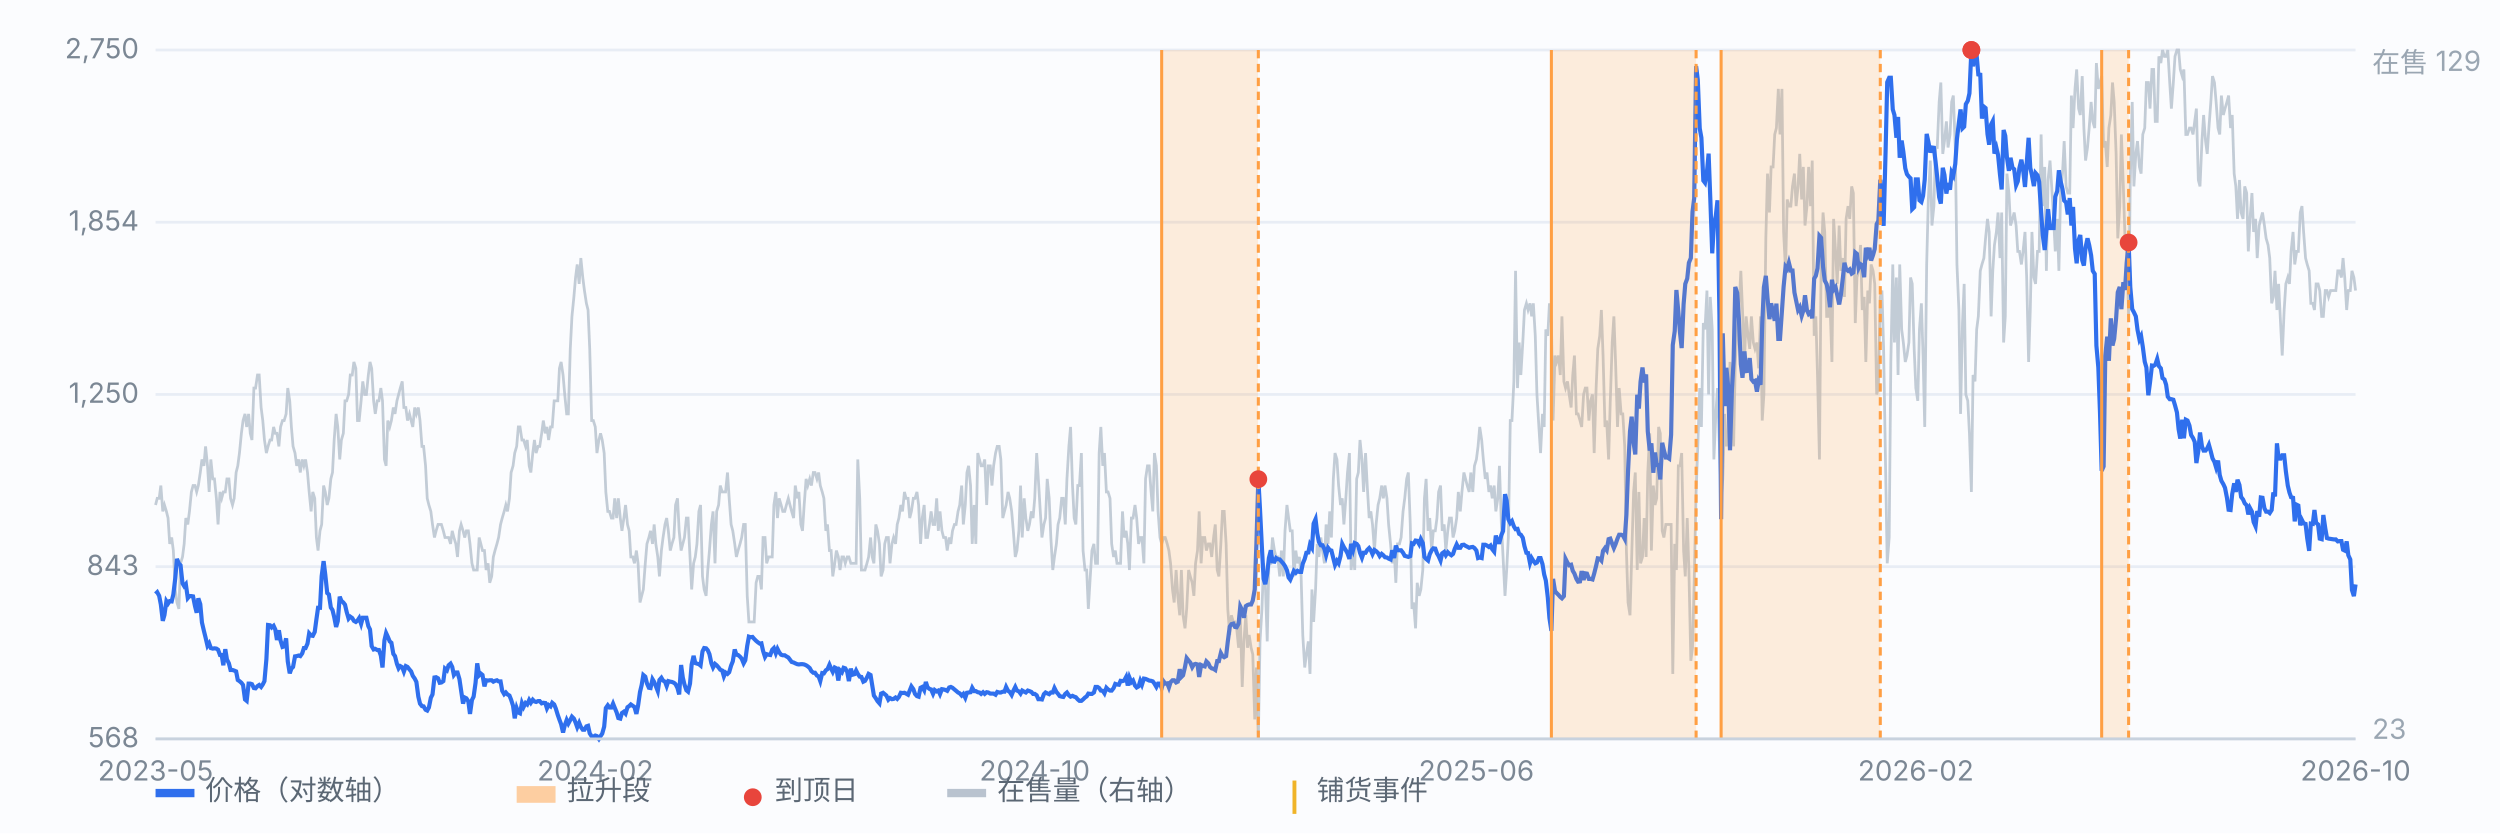
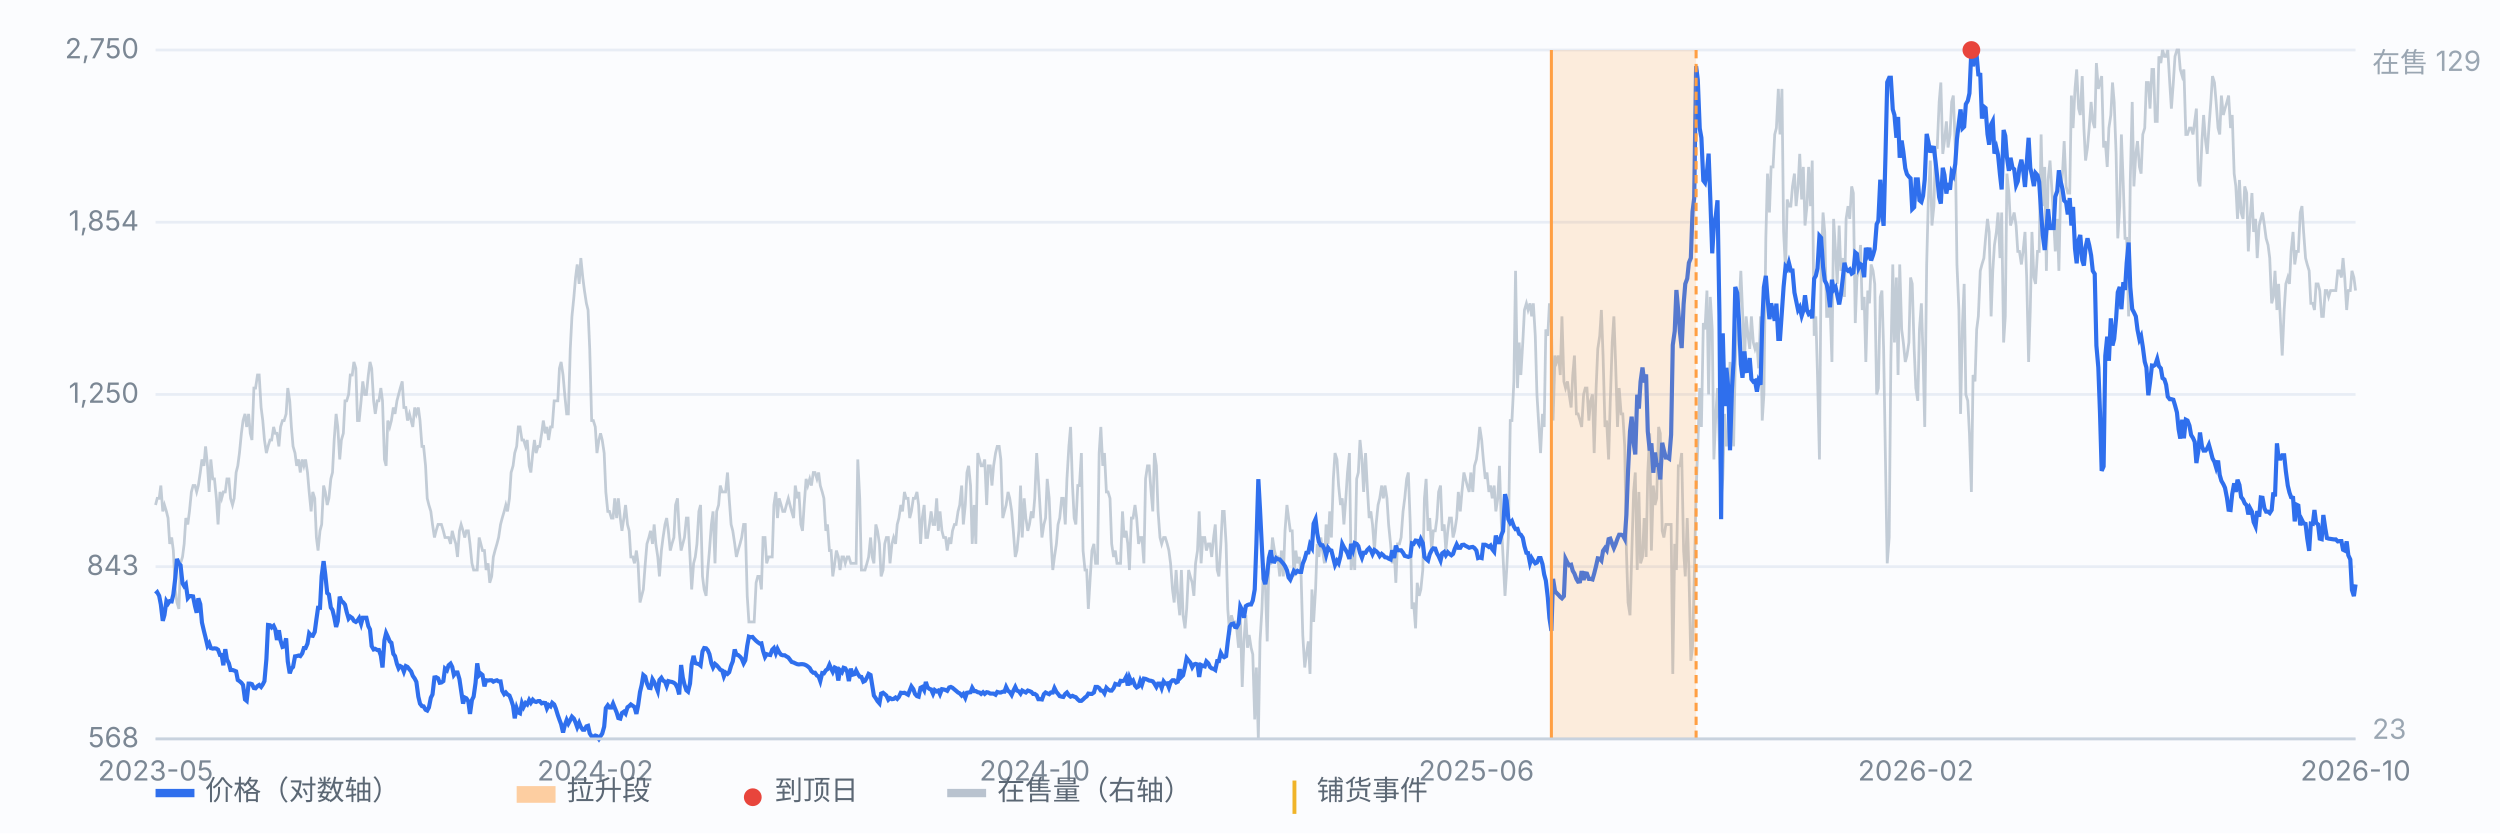
<svg xmlns="http://www.w3.org/2000/svg" viewBox="0 0 900 300" preserveAspectRatio="xMidYMid meet" style="width:100%;max-width:900px;height:auto;display:block" font-family="-apple-system,Segoe UI,Microsoft YaHei,sans-serif" font-size="10">
  <rect x="0" y="0" width="900" height="300" fill="#fbfcfe" />
  <line x1="56" y1="266.0" x2="848" y2="266.0" stroke="#e8edf5" stroke-width="1" />
  <text x="50" y="269.0" text-anchor="end" fill="#7b8794">568</text>
  <line x1="56" y1="204.0" x2="848" y2="204.0" stroke="#e8edf5" stroke-width="1" />
  <text x="50" y="207.0" text-anchor="end" fill="#7b8794">843</text>
  <line x1="56" y1="142.0" x2="848" y2="142.0" stroke="#e8edf5" stroke-width="1" />
  <text x="50" y="145.0" text-anchor="end" fill="#7b8794">1,250</text>
  <line x1="56" y1="80.0" x2="848" y2="80.0" stroke="#e8edf5" stroke-width="1" />
  <text x="50" y="83.0" text-anchor="end" fill="#7b8794">1,854</text>
  <line x1="56" y1="18.0" x2="848" y2="18.0" stroke="#e8edf5" stroke-width="1" />
  <text x="50" y="21.0" text-anchor="end" fill="#7b8794">2,750</text>
  <path d="M56.0 181.8 L56.6 179.4 L57.3 179.4 L57.9 174.8 L58.6 184.1 L59.2 181.8 L59.9 184.1 L60.5 186.5 L61.1 195.8 L61.8 193.5 L62.4 198.2 L63.1 212.2 L63.7 216.9 L64.4 219.2 L65.0 202.8 L65.7 200.5 L66.3 195.8 L66.9 186.5 L67.6 188.8 L68.2 184.1 L68.9 177.1 L69.5 174.8 L70.2 174.8 L70.8 177.1 L71.4 174.8 L72.1 170.1 L72.7 165.4 L73.4 167.7 L74.0 160.7 L74.7 167.7 L75.3 177.1 L75.9 165.4 L76.6 172.4 L77.2 172.4 L77.9 179.4 L78.5 188.8 L79.2 177.1 L79.8 179.4 L80.4 177.1 L81.1 177.1 L81.7 172.4 L82.4 172.4 L83.0 179.4 L83.7 181.8 L84.3 179.4 L85.0 170.1 L85.6 167.7 L86.2 163.1 L86.9 156.0 L87.5 151.4 L88.2 149.0 L88.8 153.7 L89.5 149.0 L90.1 156.0 L90.7 158.4 L91.4 139.7 L92.0 139.7 L92.7 135.0 L93.3 135.0 L94.0 146.7 L94.6 151.4 L95.2 158.4 L95.9 163.1 L96.5 160.7 L97.2 158.4 L97.8 158.4 L98.5 153.7 L99.1 156.0 L99.7 156.0 L100.4 160.7 L101.0 153.7 L101.7 151.4 L102.3 151.4 L103.0 149.0 L103.6 139.7 L104.3 144.3 L104.9 153.7 L105.5 160.7 L106.2 163.1 L106.8 167.7 L107.5 165.4 L108.1 170.1 L108.8 165.4 L109.4 167.7 L110.0 165.4 L110.7 170.1 L111.3 177.1 L112.0 184.1 L112.6 177.1 L113.3 179.4 L113.9 193.5 L114.5 198.2 L115.2 191.1 L115.8 188.8 L116.5 174.8 L117.1 177.1 L117.8 181.8 L118.4 179.4 L119.1 172.4 L119.7 170.1 L120.3 158.4 L121.0 149.0 L121.6 153.7 L122.3 165.4 L122.9 158.4 L123.6 156.0 L124.2 144.3 L124.8 144.3 L125.5 142.0 L126.1 135.0 L126.8 135.0 L127.4 130.3 L128.1 132.6 L128.7 151.4 L129.3 151.4 L130.0 144.3 L130.6 137.3 L131.3 142.0 L131.9 142.0 L132.6 135.0 L133.2 130.3 L133.8 132.6 L134.5 144.3 L135.1 149.0 L135.8 144.3 L136.4 144.3 L137.1 139.7 L137.7 144.3 L138.4 165.4 L139.0 167.7 L139.6 151.4 L140.3 153.7 L140.9 151.4 L141.6 146.7 L142.2 149.0 L142.9 144.3 L143.5 142.0 L144.1 139.7 L144.8 137.3 L145.4 146.7 L146.1 146.7 L146.7 151.4 L147.4 149.0 L148.0 151.4 L148.6 153.7 L149.3 146.7 L149.9 149.0 L150.6 146.7 L151.2 151.4 L151.9 160.7 L152.5 160.7 L153.2 167.7 L153.8 179.4 L154.4 181.8 L155.1 184.1 L155.7 188.8 L156.4 193.5 L157.0 191.1 L157.7 188.8 L158.3 188.8 L158.9 188.8 L159.6 191.1 L160.2 193.5 L160.9 193.5 L161.5 193.5 L162.2 195.8 L162.8 191.1 L163.4 193.5 L164.1 195.8 L164.7 200.5 L165.4 191.1 L166.0 188.8 L166.7 191.1 L167.3 193.5 L167.9 191.1 L168.6 191.1 L169.2 195.8 L169.9 202.8 L170.5 205.2 L171.2 205.2 L171.8 205.2 L172.5 193.5 L173.1 195.8 L173.7 198.2 L174.4 198.2 L175.0 205.2 L175.7 202.8 L176.3 209.8 L177.0 207.5 L177.6 200.5 L178.2 198.2 L178.9 195.8 L179.5 193.5 L180.2 188.8 L180.8 186.5 L181.5 184.1 L182.1 181.8 L182.7 184.1 L183.4 179.4 L184.0 170.1 L184.7 167.7 L185.3 163.1 L186.0 160.7 L186.6 153.7 L187.2 153.7 L187.9 158.4 L188.5 158.4 L189.2 160.7 L189.8 158.4 L190.5 167.7 L191.1 170.1 L191.8 163.1 L192.4 158.4 L193.0 163.1 L193.7 160.7 L194.3 160.7 L195.0 156.0 L195.6 151.4 L196.3 156.0 L196.9 153.7 L197.5 158.4 L198.2 153.7 L198.8 153.7 L199.5 144.3 L200.1 144.3 L200.8 144.3 L201.4 132.6 L202.0 130.3 L202.7 135.0 L203.3 142.0 L204.0 149.0 L204.6 149.0 L205.3 125.6 L205.9 113.9 L206.6 106.9 L207.2 99.9 L207.8 95.2 L208.5 102.2 L209.1 92.9 L209.8 99.9 L210.4 104.6 L211.1 109.2 L211.7 111.6 L212.3 125.6 L213.0 151.4 L213.6 151.4 L214.3 153.7 L214.9 163.1 L215.6 158.4 L216.2 156.0 L216.8 158.4 L217.5 163.1 L218.1 177.1 L218.8 184.1 L219.4 184.1 L220.1 186.5 L220.7 186.5 L221.3 179.4 L222.0 186.5 L222.6 179.4 L223.3 186.5 L223.9 191.1 L224.6 186.5 L225.2 181.8 L225.9 188.8 L226.5 191.1 L227.1 200.5 L227.8 200.5 L228.4 202.8 L229.1 198.2 L229.7 202.8 L230.4 216.9 L231.0 214.5 L231.6 212.2 L232.3 202.8 L232.9 195.8 L233.6 193.5 L234.2 191.1 L234.9 195.8 L235.5 188.8 L236.1 195.8 L236.8 200.5 L237.4 207.5 L238.1 198.2 L238.7 193.5 L239.4 188.8 L240.0 186.5 L240.6 191.1 L241.3 198.2 L241.9 195.8 L242.6 193.5 L243.2 181.8 L243.9 179.4 L244.5 191.1 L245.2 198.2 L245.8 195.8 L246.4 193.5 L247.1 186.5 L247.7 186.5 L248.4 200.5 L249.0 212.2 L249.7 202.8 L250.3 200.5 L250.9 195.8 L251.6 184.1 L252.2 181.8 L252.9 207.5 L253.5 212.2 L254.2 214.5 L254.8 205.2 L255.4 198.2 L256.1 188.8 L256.7 184.1 L257.4 202.8 L258.0 184.1 L258.7 181.8 L259.3 174.8 L260.0 177.1 L260.6 177.1 L261.2 177.1 L261.9 170.1 L262.5 179.4 L263.2 188.8 L263.8 191.1 L264.5 195.8 L265.1 200.5 L265.7 198.2 L266.4 195.8 L267.0 193.5 L267.7 188.8 L268.3 188.8 L269.0 214.5 L269.6 223.9 L270.2 223.9 L270.9 223.9 L271.5 223.9 L272.2 209.8 L272.8 207.5 L273.5 207.5 L274.1 212.2 L274.7 193.5 L275.4 193.5 L276.0 202.8 L276.7 200.5 L277.3 200.5 L278.0 200.5 L278.6 181.8 L279.3 177.1 L279.9 186.5 L280.5 179.4 L281.2 181.8 L281.8 184.1 L282.5 184.1 L283.1 181.8 L283.8 179.4 L284.4 181.8 L285.0 184.1 L285.7 186.5 L286.3 174.8 L287.0 179.4 L287.6 177.1 L288.3 188.8 L288.9 191.1 L289.5 181.8 L290.2 172.4 L290.8 174.8 L291.5 172.4 L292.1 174.8 L292.8 170.1 L293.4 170.1 L294.1 172.4 L294.7 170.1 L295.3 174.8 L296.0 177.1 L296.6 179.4 L297.3 191.1 L297.9 188.8 L298.6 198.2 L299.2 198.2 L299.8 207.5 L300.5 202.8 L301.1 198.2 L301.8 200.5 L302.4 205.2 L303.1 200.5 L303.7 200.5 L304.3 202.8 L305.0 200.5 L305.6 200.5 L306.3 202.8 L306.9 202.8 L307.6 202.8 L308.2 202.8 L308.8 165.4 L309.5 179.4 L310.1 205.2 L310.8 205.2 L311.4 205.2 L312.1 202.8 L312.7 200.5 L313.4 193.5 L314.0 200.5 L314.6 202.8 L315.3 188.8 L315.9 191.1 L316.6 195.8 L317.2 207.5 L317.9 205.2 L318.5 195.8 L319.1 193.5 L319.8 193.5 L320.4 202.8 L321.1 195.8 L321.7 193.5 L322.4 195.8 L323.0 188.8 L323.6 186.5 L324.3 181.8 L324.9 184.1 L325.6 177.1 L326.2 179.4 L326.9 179.4 L327.5 186.5 L328.1 184.1 L328.8 179.4 L329.4 179.4 L330.1 177.1 L330.7 181.8 L331.4 195.8 L332.0 186.5 L332.7 181.8 L333.3 193.5 L333.9 193.5 L334.6 188.8 L335.2 184.1 L335.9 188.8 L336.5 188.8 L337.2 179.4 L337.8 191.1 L338.4 184.1 L339.1 191.1 L339.7 193.5 L340.4 193.5 L341.0 198.2 L341.7 193.5 L342.3 195.8 L342.9 191.1 L343.6 188.8 L344.2 188.8 L344.9 184.1 L345.5 181.8 L346.2 174.8 L346.8 188.8 L347.5 181.8 L348.1 170.1 L348.7 167.7 L349.4 174.8 L350.0 195.8 L350.7 181.8 L351.3 195.8 L352.0 163.1 L352.6 165.4 L353.2 167.7 L353.9 167.7 L354.5 165.4 L355.2 181.8 L355.8 167.7 L356.5 167.7 L357.1 174.8 L357.7 167.7 L358.4 163.1 L359.0 160.7 L359.7 160.7 L360.3 165.4 L361.0 186.5 L361.6 184.1 L362.2 181.8 L362.9 177.1 L363.5 179.4 L364.2 184.1 L364.8 191.1 L365.5 200.5 L366.1 198.2 L366.8 191.1 L367.4 174.8 L368.0 193.5 L368.7 179.4 L369.3 186.5 L370.0 191.1 L370.6 188.8 L371.3 184.1 L371.9 186.5 L372.5 179.4 L373.2 163.1 L373.8 172.4 L374.5 184.1 L375.1 193.5 L375.8 188.8 L376.4 186.5 L377.0 172.4 L377.7 179.4 L378.3 193.5 L379.0 205.2 L379.6 200.5 L380.3 195.8 L380.9 188.8 L381.5 186.5 L382.2 179.4 L382.8 179.4 L383.5 188.8 L384.1 172.4 L384.8 160.7 L385.4 153.7 L386.1 174.8 L386.7 186.5 L387.3 188.8 L388.0 174.8 L388.6 174.8 L389.3 163.1 L389.9 198.2 L390.6 205.2 L391.2 205.2 L391.8 219.2 L392.5 207.5 L393.1 198.2 L393.8 195.8 L394.4 202.8 L395.1 202.8 L395.7 163.1 L396.3 153.7 L397.0 167.7 L397.6 163.1 L398.3 177.1 L398.9 177.1 L399.6 179.4 L400.2 195.8 L400.9 200.5 L401.5 198.2 L402.1 202.8 L402.8 202.8 L403.4 202.8 L404.1 184.1 L404.7 193.5 L405.4 191.1 L406.0 195.8 L406.6 205.2 L407.3 186.5 L407.9 186.5 L408.6 181.8 L409.2 186.5 L409.9 195.8 L410.5 193.5 L411.1 193.5 L411.8 202.8 L412.4 172.4 L413.1 167.7 L413.7 167.7 L414.4 177.1 L415.0 184.1 L415.6 163.1 L416.3 167.7 L416.9 184.1 L417.6 193.5 L418.2 195.8 L418.9 193.5 L419.5 193.5 L420.2 195.8 L420.8 198.2 L421.4 202.8 L422.1 212.2 L422.7 216.9 L423.4 205.2 L424.0 214.5 L424.7 221.5 L425.3 205.2 L425.9 221.5 L426.6 226.2 L427.2 219.2 L427.9 205.2 L428.5 207.5 L429.2 209.8 L429.8 214.5 L430.4 202.8 L431.1 198.2 L431.7 184.1 L432.4 202.8 L433.0 193.5 L433.7 193.5 L434.3 198.2 L435.0 195.8 L435.6 195.8 L436.2 200.5 L436.9 193.5 L437.5 188.8 L438.2 205.2 L438.8 207.5 L439.5 195.8 L440.1 184.1 L440.7 184.1 L441.4 195.8 L442.0 219.2 L442.7 228.6 L443.3 221.5 L444.0 223.9 L444.6 223.9 L445.2 226.2 L445.9 233.2 L446.5 221.5 L447.2 247.3 L447.8 230.9 L448.5 221.5 L449.1 233.2 L449.7 228.6 L450.4 233.2 L451.0 235.6 L451.7 259.0 L452.3 240.3 L453.0 266.0 L453.6 230.9 L454.3 219.2 L454.9 202.8 L455.5 209.8 L456.2 230.9 L456.8 202.8 L457.5 202.8 L458.1 193.5 L458.8 198.2 L459.4 200.5 L460.0 200.5 L460.7 207.5 L461.3 198.2 L462.0 207.5 L462.6 191.1 L463.3 181.8 L463.9 186.5 L464.5 191.1 L465.2 191.1 L465.8 207.5 L466.5 198.2 L467.1 202.8 L467.8 200.5 L468.4 207.5 L469.0 228.6 L469.7 240.3 L470.3 235.6 L471.0 230.9 L471.6 242.6 L472.3 212.2 L472.9 223.9 L473.6 212.2 L474.2 195.8 L474.8 200.5 L475.5 193.5 L476.1 198.2 L476.8 202.8 L477.4 188.8 L478.1 195.8 L478.7 184.1 L479.3 193.5 L480.0 172.4 L480.6 163.1 L481.3 165.4 L481.9 174.8 L482.6 181.8 L483.2 179.4 L483.8 188.8 L484.5 179.4 L485.1 170.1 L485.8 163.1 L486.4 205.2 L487.1 198.2 L487.7 205.2 L488.4 172.4 L489.0 170.1 L489.6 158.4 L490.3 165.4 L490.9 177.1 L491.6 163.1 L492.2 174.8 L492.9 186.5 L493.5 184.1 L494.1 188.8 L494.8 198.2 L495.4 188.8 L496.1 181.8 L496.7 179.4 L497.4 174.8 L498.0 179.4 L498.6 174.8 L499.3 179.4 L499.9 188.8 L500.6 195.8 L501.2 202.8 L501.9 198.2 L502.5 209.8 L503.1 195.8 L503.8 195.8 L504.4 193.5 L505.1 184.1 L505.7 179.4 L506.4 172.4 L507.0 170.1 L507.7 188.8 L508.3 219.2 L508.9 216.9 L509.6 226.2 L510.2 209.8 L510.9 214.5 L511.5 212.2 L512.2 205.2 L512.8 179.4 L513.4 172.4 L514.1 191.1 L514.7 186.5 L515.4 198.2 L516.0 191.1 L516.7 191.1 L517.3 186.5 L517.9 177.1 L518.6 174.8 L519.2 191.1 L519.9 188.8 L520.5 198.2 L521.2 191.1 L521.8 186.5 L522.5 186.5 L523.1 193.5 L523.7 191.1 L524.4 186.5 L525.0 177.1 L525.7 184.1 L526.3 177.1 L527.0 170.1 L527.6 172.4 L528.2 174.8 L528.9 177.1 L529.5 170.1 L530.2 177.1 L530.8 167.7 L531.5 165.4 L532.1 160.7 L532.7 153.7 L533.4 158.4 L534.0 165.4 L534.7 172.4 L535.3 170.1 L536.0 177.1 L536.6 174.8 L537.2 179.4 L537.9 174.8 L538.5 184.1 L539.2 179.4 L539.8 167.7 L540.5 188.8 L541.1 200.5 L541.8 214.5 L542.4 205.2 L543.0 193.5 L543.7 151.4 L544.3 151.4 L545.0 137.3 L545.6 97.5 L546.3 139.7 L546.9 123.3 L547.5 135.0 L548.2 123.3 L548.8 111.6 L549.5 109.2 L550.1 111.6 L550.8 109.2 L551.4 113.9 L552.0 109.2 L552.7 120.9 L553.3 142.0 L554.0 153.7 L554.6 163.1 L555.3 149.0 L555.9 153.7 L556.5 118.6 L557.2 120.9 L557.8 109.2 L558.5 116.3 L559.1 151.4 L559.8 128.0 L560.4 130.3 L561.1 128.0 L561.7 135.0 L562.3 113.9 L563.0 137.3 L563.6 139.7 L564.3 137.3 L564.9 142.0 L565.6 146.7 L566.2 135.0 L566.8 128.0 L567.5 149.0 L568.1 149.0 L568.8 151.4 L569.4 153.7 L570.1 142.0 L570.7 139.7 L571.3 139.7 L572.0 151.4 L572.6 144.3 L573.3 142.0 L573.9 163.1 L574.6 139.7 L575.2 125.6 L575.9 120.9 L576.5 111.6 L577.1 128.0 L577.8 153.7 L578.4 151.4 L579.1 165.4 L579.7 144.3 L580.4 123.3 L581.0 113.9 L581.6 130.3 L582.3 153.7 L582.9 139.7 L583.6 149.0 L584.2 149.0 L584.9 160.7 L585.5 198.2 L586.1 216.9 L586.8 221.5 L587.4 200.5 L588.1 177.1 L588.7 170.1 L589.4 205.2 L590.0 177.1 L590.6 202.8 L591.3 200.5 L591.9 186.5 L592.6 200.5 L593.2 170.1 L593.9 156.0 L594.5 198.2 L595.2 174.8 L595.8 181.8 L596.4 179.4 L597.1 153.7 L597.7 156.0 L598.4 191.1 L599.0 193.5 L599.7 188.8 L600.3 188.8 L600.9 188.8 L601.6 188.8 L602.2 242.6 L602.9 195.8 L603.5 205.2 L604.2 167.7 L604.8 167.7 L605.4 163.1 L606.1 198.2 L606.7 207.5 L607.4 186.5 L608.0 205.2 L608.7 237.9 L609.3 233.2 L609.9 209.8 L610.6 177.1 L611.2 160.7 L611.9 139.7 L612.5 153.7 L613.2 116.3 L613.8 118.6 L614.5 104.6 L615.1 142.0 L615.7 106.9 L616.4 118.6 L617.0 165.4 L617.7 149.0 L618.3 139.7 L619.0 160.7 L619.6 179.4 L620.2 172.4 L620.9 149.0 L621.5 160.7 L622.2 156.0 L622.8 130.3 L623.5 139.7 L624.1 160.7 L624.7 130.3 L625.4 118.6 L626.0 111.6 L626.7 97.5 L627.3 111.6 L628.0 130.3 L628.6 113.9 L629.3 120.9 L629.9 125.6 L630.5 113.9 L631.2 123.3 L631.8 125.6 L632.5 123.3 L633.1 132.6 L633.8 113.9 L634.4 151.4 L635.0 142.0 L635.7 85.8 L636.3 62.5 L637.0 76.5 L637.6 60.1 L638.3 60.1 L638.9 48.4 L639.5 46.1 L640.2 32.0 L640.8 48.4 L641.5 32.0 L642.1 83.5 L642.8 97.5 L643.4 71.8 L644.0 74.2 L644.7 74.2 L645.3 67.1 L646.0 62.5 L646.6 74.2 L647.3 67.1 L647.9 55.4 L648.6 71.8 L649.2 60.1 L649.8 81.2 L650.5 74.2 L651.1 60.1 L651.8 74.2 L652.4 57.8 L653.1 120.9 L653.7 113.9 L654.3 135.0 L655.0 165.4 L655.6 95.2 L656.3 76.5 L656.9 83.5 L657.6 113.9 L658.2 113.9 L658.8 109.2 L659.5 130.3 L660.1 78.8 L660.8 90.5 L661.4 102.2 L662.1 81.2 L662.7 97.5 L663.4 92.9 L664.0 106.9 L664.6 78.8 L665.3 74.2 L665.9 78.8 L666.6 67.1 L667.2 69.5 L667.9 116.3 L668.5 99.9 L669.1 97.5 L669.8 88.2 L670.4 111.6 L671.1 106.9 L671.7 130.3 L672.4 104.6 L673.0 109.2 L673.6 95.2 L674.3 97.5 L674.9 102.2 L675.6 142.0 L676.2 139.7 L676.9 106.9 L677.5 104.6 L678.1 125.6 L678.8 167.7 L679.4 202.8 L680.1 193.5 L680.7 130.3 L681.4 95.2 L682.0 123.3 L682.7 99.9 L683.3 135.0 L683.9 95.2 L684.6 118.6 L685.2 123.3 L685.9 130.3 L686.5 128.0 L687.2 123.3 L687.8 99.9 L688.4 102.2 L689.1 125.6 L689.7 139.7 L690.4 144.3 L691.0 118.6 L691.7 109.2 L692.3 128.0 L692.9 153.7 L693.6 95.2 L694.2 71.8 L694.9 57.8 L695.5 81.2 L696.2 74.2 L696.8 53.1 L697.4 53.1 L698.1 36.7 L698.7 29.7 L699.4 55.4 L700.0 50.8 L700.7 43.7 L701.3 53.1 L702.0 48.4 L702.6 36.7 L703.2 34.4 L703.9 53.1 L704.5 95.2 L705.2 111.6 L705.8 149.0 L706.5 116.3 L707.1 102.2 L707.7 142.0 L708.4 144.3 L709.0 156.0 L709.7 177.1 L710.3 135.0 L711.0 137.3 L711.6 118.6 L712.2 113.9 L712.9 97.5 L713.5 95.2 L714.2 92.9 L714.8 85.8 L715.5 78.8 L716.1 83.5 L716.8 113.9 L717.4 97.5 L718.0 88.2 L718.7 83.5 L719.3 76.5 L720.0 92.9 L720.6 76.5 L721.3 123.3 L721.9 113.9 L722.5 62.5 L723.2 69.5 L723.8 81.2 L724.5 78.8 L725.1 76.5 L725.8 81.2 L726.4 90.5 L727.0 90.5 L727.7 95.2 L728.3 90.5 L729.0 83.5 L729.6 99.9 L730.3 130.3 L730.9 111.6 L731.5 83.5 L732.2 99.9 L732.8 102.2 L733.5 90.5 L734.1 90.5 L734.8 48.4 L735.4 74.2 L736.1 60.1 L736.7 97.5 L737.3 64.8 L738.0 57.8 L738.6 67.1 L739.3 78.8 L739.9 90.5 L740.6 78.8 L741.2 97.5 L741.8 69.5 L742.5 62.5 L743.1 50.8 L743.8 67.1 L744.4 69.5 L745.1 69.5 L745.7 34.4 L746.3 46.1 L747.0 32.0 L747.6 25.0 L748.3 39.1 L748.9 41.4 L749.6 27.4 L750.2 46.1 L750.8 57.8 L751.5 53.1 L752.1 46.1 L752.8 36.7 L753.4 43.7 L754.1 46.1 L754.7 22.7 L755.4 32.0 L756.0 29.7 L756.6 27.4 L757.3 53.1 L757.9 50.8 L758.6 60.1 L759.2 46.1 L759.9 41.4 L760.5 29.7 L761.1 36.7 L761.8 55.4 L762.4 85.8 L763.1 74.2 L763.7 48.4 L764.4 67.1 L765.0 85.8 L765.6 85.8 L766.3 113.9 L766.9 64.8 L767.6 36.7 L768.2 67.1 L768.9 55.4 L769.5 50.8 L770.2 60.1 L770.8 62.5 L771.4 48.4 L772.1 46.1 L772.7 29.7 L773.4 29.7 L774.0 39.1 L774.7 25.0 L775.3 25.0 L775.9 43.7 L776.6 43.7 L777.2 20.3 L777.9 22.7 L778.5 18.0 L779.2 20.3 L779.8 20.3 L780.4 18.0 L781.1 29.7 L781.7 39.1 L782.4 29.7 L783.0 20.3 L783.7 18.0 L784.3 18.0 L784.9 25.0 L785.6 27.4 L786.2 25.0 L786.9 48.4 L787.5 48.4 L788.2 46.1 L788.8 46.1 L789.5 48.4 L790.1 43.7 L790.7 39.1 L791.4 64.8 L792.0 67.1 L792.7 50.8 L793.3 41.4 L794.0 50.8 L794.6 55.4 L795.2 46.1 L795.9 36.7 L796.5 27.4 L797.2 29.7 L797.8 36.7 L798.5 46.1 L799.1 48.4 L799.7 34.4 L800.4 41.4 L801.0 39.1 L801.7 36.7 L802.3 34.4 L803.0 46.1 L803.6 41.4 L804.3 62.5 L804.9 67.1 L805.5 78.8 L806.2 64.8 L806.8 76.5 L807.5 78.8 L808.1 67.1 L808.8 69.5 L809.4 90.5 L810.0 78.8 L810.7 69.5 L811.3 83.5 L812.0 78.8 L812.6 92.9 L813.3 81.2 L813.9 78.8 L814.5 76.5 L815.2 81.2 L815.8 85.8 L816.5 88.2 L817.1 92.9 L817.8 109.2 L818.4 106.9 L819.0 97.5 L819.7 111.6 L820.3 102.2 L821.0 116.3 L821.6 128.0 L822.3 111.6 L822.9 102.2 L823.6 99.9 L824.2 102.2 L824.8 90.5 L825.5 83.5 L826.1 95.2 L826.8 90.5 L827.4 90.5 L828.1 76.5 L828.7 74.2 L829.3 83.5 L830.0 92.9 L830.6 95.2 L831.3 97.5 L831.9 109.2 L832.6 109.2 L833.2 111.6 L833.8 102.2 L834.5 102.2 L835.1 104.6 L835.8 113.9 L836.4 113.9 L837.1 104.6 L837.7 104.6 L838.3 106.9 L839.0 104.6 L839.6 104.6 L840.3 104.6 L840.9 104.6 L841.6 97.5 L842.2 97.5 L842.9 99.9 L843.5 92.9 L844.1 99.9 L844.8 111.6 L845.4 104.6 L846.1 104.6 L846.7 97.5 L847.4 99.9 L848.0 104.6" fill="none" stroke="#b9c3cf" stroke-width="1" opacity="0.85" />
  <text x="854" y="26" fill="#9aa6b2">在售 129</text>
  <text x="854" y="266" fill="#9aa6b2">23</text>
  <path d="M56.0 213.8 L56.6 213.2 L57.3 214.5 L57.9 217.6 L58.6 223.5 L59.2 221.4 L59.9 216.4 L60.5 217.3 L61.1 216.4 L61.8 216.5 L62.4 214.0 L63.1 208.1 L63.7 201.2 L64.4 202.9 L65.0 203.5 L65.7 210.0 L66.3 211.0 L66.9 210.3 L67.6 215.3 L68.2 214.6 L68.9 214.6 L69.5 214.7 L70.2 218.2 L70.8 220.6 L71.4 215.4 L72.1 217.5 L72.7 224.1 L73.4 227.1 L74.0 229.5 L74.7 232.5 L75.3 231.6 L75.9 233.3 L76.6 233.5 L77.2 233.4 L77.9 233.5 L78.5 233.9 L79.2 235.8 L79.8 235.8 L80.4 239.5 L81.1 233.7 L81.7 237.4 L82.4 238.8 L83.0 241.2 L83.7 241.2 L84.3 241.4 L85.0 241.7 L85.6 244.8 L86.2 245.2 L86.9 245.8 L87.5 246.6 L88.2 251.8 L88.8 252.3 L89.5 246.1 L90.1 246.1 L90.7 246.3 L91.4 247.7 L92.0 247.8 L92.7 247.0 L93.3 246.6 L94.0 247.3 L94.6 246.4 L95.2 245.2 L95.9 237.3 L96.5 225.0 L97.2 225.1 L97.8 225.9 L98.5 225.3 L99.1 226.6 L99.7 230.4 L100.4 226.9 L101.0 230.6 L101.7 232.9 L102.3 232.7 L103.0 229.8 L103.6 238.1 L104.3 242.4 L104.9 240.7 L105.5 240.1 L106.2 236.3 L106.8 236.2 L107.5 236.0 L108.1 236.2 L108.8 235.2 L109.4 233.3 L110.0 233.3 L110.7 231.7 L111.3 228.0 L112.0 228.8 L112.6 228.9 L113.3 227.5 L113.9 223.0 L114.5 218.8 L115.2 218.8 L115.8 207.4 L116.5 202.0 L117.1 206.9 L117.8 213.5 L118.4 214.0 L119.1 218.7 L119.7 219.6 L120.3 222.1 L121.0 225.7 L121.6 223.6 L122.3 214.8 L122.9 216.3 L123.6 216.9 L124.2 217.7 L124.8 220.3 L125.5 222.7 L126.1 222.0 L126.8 222.5 L127.4 223.5 L128.1 223.9 L128.7 223.4 L129.3 222.5 L130.0 224.6 L130.6 222.4 L131.3 222.4 L131.9 222.4 L132.6 225.4 L133.2 226.6 L133.8 232.6 L134.5 233.8 L135.1 233.6 L135.8 234.0 L136.4 234.0 L137.1 236.0 L137.7 240.3 L138.4 230.5 L139.0 227.9 L139.6 229.2 L140.3 230.9 L140.9 231.4 L141.6 235.4 L142.2 236.2 L142.9 239.0 L143.5 240.6 L144.1 239.8 L144.8 240.2 L145.4 241.8 L146.1 239.8 L146.7 240.1 L147.4 241.0 L148.0 241.7 L148.6 243.3 L149.3 244.3 L149.9 245.5 L150.6 250.8 L151.2 253.3 L151.9 254.2 L152.5 254.3 L153.2 255.5 L153.8 255.8 L154.4 254.7 L155.1 251.2 L155.7 250.0 L156.4 243.9 L157.0 243.8 L157.7 244.2 L158.3 245.8 L158.9 245.7 L159.6 245.2 L160.2 240.7 L160.9 241.3 L161.5 239.5 L162.2 238.9 L162.8 240.1 L163.4 243.0 L164.1 242.1 L164.7 242.1 L165.4 244.5 L166.0 248.6 L166.7 253.3 L167.3 251.1 L167.9 251.4 L168.6 252.5 L169.2 257.0 L169.9 252.0 L170.5 250.8 L171.2 245.8 L171.8 238.8 L172.5 243.1 L173.1 242.5 L173.7 243.0 L174.4 247.1 L175.0 244.9 L175.7 245.0 L176.3 244.9 L177.0 244.9 L177.6 245.4 L178.2 245.1 L178.9 244.9 L179.5 245.3 L180.2 245.3 L180.8 248.7 L181.5 249.9 L182.1 249.3 L182.7 250.0 L183.4 250.4 L184.0 251.9 L184.7 254.1 L185.3 258.6 L186.0 254.9 L186.6 256.5 L187.2 256.8 L187.9 253.1 L188.5 254.5 L189.2 253.1 L189.8 253.6 L190.5 252.0 L191.1 253.0 L191.8 251.9 L192.4 252.5 L193.0 252.7 L193.7 252.4 L194.3 252.4 L195.0 253.2 L195.6 253.0 L196.3 253.1 L196.9 255.0 L197.5 253.8 L198.2 254.3 L198.8 253.0 L199.5 253.6 L200.1 255.1 L200.8 257.4 L201.4 259.1 L202.0 260.7 L202.7 263.7 L203.3 261.2 L204.0 259.2 L204.6 260.5 L205.3 259.2 L205.9 258.0 L206.6 258.7 L207.2 260.1 L207.8 261.8 L208.5 260.2 L209.1 261.7 L209.8 262.7 L210.4 262.7 L211.1 261.5 L211.7 261.3 L212.3 264.0 L213.0 265.1 L213.6 265.2 L214.3 264.8 L214.9 265.0 L215.6 266.0 L216.2 265.0 L216.8 264.1 L217.5 261.6 L218.1 254.9 L218.8 253.9 L219.4 254.7 L220.1 254.7 L220.7 253.3 L221.3 254.8 L222.0 256.5 L222.6 258.5 L223.3 258.7 L223.9 256.7 L224.6 256.2 L225.2 256.9 L225.9 254.6 L226.5 254.2 L227.1 253.6 L227.8 254.1 L228.4 254.5 L229.1 257.0 L229.7 254.1 L230.4 249.1 L231.0 246.6 L231.6 243.0 L232.3 243.6 L232.9 246.0 L233.6 247.6 L234.2 247.7 L234.9 244.5 L235.5 245.5 L236.1 247.0 L236.8 248.8 L237.4 244.8 L238.1 244.0 L238.7 245.0 L239.4 245.4 L240.0 247.0 L240.6 245.2 L241.3 245.4 L241.9 245.5 L242.6 245.8 L243.2 246.3 L243.9 247.7 L244.5 250.0 L245.2 239.4 L245.8 243.9 L246.4 246.4 L247.1 248.5 L247.7 249.0 L248.4 246.1 L249.0 239.2 L249.7 236.1 L250.3 238.7 L250.9 238.9 L251.6 239.1 L252.2 239.6 L252.9 234.5 L253.5 233.3 L254.2 233.4 L254.8 234.1 L255.4 235.5 L256.1 238.8 L256.7 240.3 L257.4 239.0 L258.0 239.5 L258.7 240.3 L259.3 241.1 L260.0 241.4 L260.6 243.5 L261.2 242.1 L261.9 242.6 L262.5 242.0 L263.2 239.6 L263.8 238.1 L264.5 233.8 L265.1 235.7 L265.7 235.8 L266.4 236.4 L267.0 237.1 L267.7 238.8 L268.3 237.7 L269.0 232.5 L269.6 229.2 L270.2 229.4 L270.9 229.3 L271.5 230.0 L272.2 230.7 L272.8 231.2 L273.5 231.7 L274.1 231.6 L274.7 234.3 L275.4 236.5 L276.0 235.5 L276.7 235.7 L277.3 235.8 L278.0 233.9 L278.6 233.3 L279.3 235.2 L279.9 233.6 L280.5 234.8 L281.2 235.7 L281.8 235.9 L282.5 235.9 L283.1 236.3 L283.8 236.7 L284.4 237.5 L285.0 238.3 L285.7 238.5 L286.3 238.8 L287.0 239.1 L287.6 239.2 L288.3 239.1 L288.9 239.1 L289.5 239.2 L290.2 239.5 L290.8 239.9 L291.5 240.5 L292.1 241.6 L292.8 242.2 L293.4 242.2 L294.1 243.2 L294.7 243.5 L295.3 245.2 L296.0 242.3 L296.6 242.4 L297.3 241.3 L297.9 240.9 L298.6 239.3 L299.2 240.7 L299.8 241.9 L300.5 240.3 L301.1 240.6 L301.8 245.0 L302.4 241.3 L303.1 242.0 L303.7 240.4 L304.3 240.6 L305.0 241.9 L305.6 245.2 L306.3 240.7 L306.9 242.9 L307.6 242.7 L308.2 241.4 L308.8 242.6 L309.5 243.6 L310.1 243.7 L310.8 245.4 L311.4 245.1 L312.1 243.9 L312.7 242.6 L313.4 243.0 L314.0 246.7 L314.6 250.4 L315.3 251.4 L315.9 252.4 L316.6 253.2 L317.2 249.7 L317.9 249.4 L318.5 249.9 L319.1 250.4 L319.8 251.9 L320.4 251.3 L321.1 251.7 L321.7 251.6 L322.4 251.1 L323.0 251.6 L323.6 250.9 L324.3 249.4 L324.9 249.5 L325.6 249.4 L326.2 249.7 L326.9 250.1 L327.5 248.6 L328.1 247.1 L328.8 248.1 L329.4 249.8 L330.1 250.6 L330.7 250.8 L331.4 247.6 L332.0 247.3 L332.7 248.5 L333.3 245.5 L333.9 247.4 L334.6 248.0 L335.2 248.2 L335.9 249.8 L336.5 248.4 L337.2 248.9 L337.8 248.6 L338.4 249.9 L339.1 248.1 L339.7 248.2 L340.4 248.4 L341.0 248.7 L341.7 247.5 L342.3 247.3 L342.9 247.6 L343.6 248.2 L344.2 248.7 L344.9 249.3 L345.5 249.6 L346.2 250.4 L346.8 249.8 L347.5 251.2 L348.1 249.4 L348.7 249.3 L349.4 249.2 L350.0 247.6 L350.7 248.8 L351.3 248.8 L352.0 249.2 L352.6 249.3 L353.2 249.8 L353.9 249.2 L354.5 249.8 L355.2 249.2 L355.8 249.3 L356.5 249.7 L357.1 249.7 L357.7 249.7 L358.4 250.1 L359.0 249.1 L359.7 249.3 L360.3 249.3 L361.0 249.0 L361.6 249.0 L362.2 247.3 L362.9 248.7 L363.5 249.1 L364.2 250.2 L364.8 248.7 L365.5 247.3 L366.1 248.6 L366.8 248.9 L367.4 249.7 L368.0 248.6 L368.7 249.0 L369.3 249.3 L370.0 248.6 L370.6 248.8 L371.3 249.1 L371.9 249.8 L372.5 249.8 L373.2 250.3 L373.8 251.7 L374.5 251.7 L375.1 251.8 L375.8 249.9 L376.4 249.3 L377.0 249.6 L377.7 249.9 L378.3 249.3 L379.0 249.3 L379.6 247.7 L380.3 249.1 L380.9 249.8 L381.5 250.6 L382.2 250.8 L382.8 250.9 L383.5 249.8 L384.1 249.3 L384.8 250.3 L385.4 250.8 L386.1 250.5 L386.7 250.8 L387.3 251.0 L388.0 251.8 L388.6 252.3 L389.3 252.3 L389.9 251.8 L390.6 251.1 L391.2 250.7 L391.8 249.7 L392.5 249.8 L393.1 249.8 L393.8 249.3 L394.4 247.3 L395.1 247.3 L395.7 247.7 L396.3 248.6 L397.0 248.7 L397.6 249.6 L398.3 247.6 L398.9 248.2 L399.6 248.6 L400.2 248.6 L400.9 247.7 L401.5 246.2 L402.1 246.4 L402.8 246.5 L403.4 245.1 L404.1 245.2 L404.7 245.0 L405.4 243.7 L406.0 246.8 L406.6 243.9 L407.3 245.6 L407.9 245.0 L408.6 246.8 L409.2 247.5 L409.9 247.1 L410.5 245.1 L411.1 246.5 L411.8 244.3 L412.4 244.4 L413.1 244.7 L413.7 245.0 L414.4 245.1 L415.0 245.3 L415.6 246.1 L416.3 247.3 L416.9 246.1 L417.6 246.1 L418.2 247.7 L418.9 245.3 L419.5 246.1 L420.2 246.0 L420.8 247.5 L421.4 245.6 L422.1 244.9 L422.7 244.9 L423.4 245.7 L424.0 245.4 L424.7 240.9 L425.3 243.7 L425.9 243.1 L426.6 240.1 L427.2 236.9 L427.9 237.8 L428.5 238.5 L429.2 240.2 L429.8 239.2 L430.4 239.0 L431.1 239.2 L431.7 243.7 L432.4 239.4 L433.0 239.7 L433.7 239.9 L434.3 238.1 L435.0 238.8 L435.6 240.1 L436.2 240.6 L436.9 240.8 L437.5 241.2 L438.2 238.0 L438.8 238.0 L439.5 235.1 L440.1 236.2 L440.7 236.6 L441.4 236.2 L442.0 231.0 L442.7 225.6 L443.3 224.7 L444.0 224.5 L444.6 225.7 L445.2 225.8 L445.9 224.5 L446.5 218.3 L447.2 219.7 L447.8 222.4 L448.5 218.2 L449.1 217.8 L449.7 217.6 L450.4 217.6 L451.0 216.2 L451.7 212.2 L452.3 195.8 L453.0 172.5 L453.6 183.3 L454.3 197.4 L454.9 208.4 L455.5 210.3 L456.2 206.4 L456.8 200.9 L457.5 198.1 L458.1 202.1 L458.8 202.2 L459.4 200.9 L460.0 201.3 L460.7 201.4 L461.3 202.1 L462.0 202.9 L462.6 203.8 L463.3 205.3 L463.9 207.9 L464.5 208.7 L465.2 207.0 L465.8 205.5 L466.5 206.2 L467.1 205.5 L467.8 205.9 L468.4 205.9 L469.0 202.9 L469.7 201.2 L470.3 199.0 L471.0 198.9 L471.6 196.0 L472.3 197.2 L472.9 188.5 L473.6 186.9 L474.2 192.0 L474.8 195.1 L475.5 196.3 L476.1 196.3 L476.8 197.7 L477.4 199.9 L478.1 197.2 L478.7 198.0 L479.3 198.2 L480.0 201.0 L480.6 203.4 L481.3 201.9 L481.9 202.8 L482.6 200.1 L483.2 195.8 L483.8 197.0 L484.5 198.1 L485.1 199.2 L485.8 201.2 L486.4 195.8 L487.1 198.0 L487.7 195.5 L488.4 195.8 L489.0 196.6 L489.6 199.0 L490.3 200.8 L490.9 199.0 L491.6 199.0 L492.2 198.0 L492.9 197.3 L493.5 198.1 L494.1 199.5 L494.8 198.0 L495.4 198.4 L496.1 199.1 L496.7 200.2 L497.4 199.4 L498.0 199.9 L498.6 200.6 L499.3 200.7 L499.9 201.1 L500.6 201.4 L501.2 198.1 L501.9 200.9 L502.5 196.4 L503.1 198.1 L503.8 198.1 L504.4 198.1 L505.1 199.0 L505.7 200.1 L506.4 200.3 L507.0 200.5 L507.7 200.2 L508.3 195.6 L508.9 195.8 L509.6 194.6 L510.2 194.7 L510.9 195.9 L511.5 194.1 L512.2 195.5 L512.8 200.5 L513.4 201.2 L514.1 201.8 L514.7 199.5 L515.4 198.1 L516.0 197.4 L516.7 197.5 L517.3 199.2 L517.9 200.2 L518.6 201.8 L519.2 199.2 L519.9 198.7 L520.5 199.9 L521.2 198.8 L521.8 199.4 L522.5 199.9 L523.1 199.4 L523.7 197.6 L524.4 196.0 L525.0 197.2 L525.7 197.2 L526.3 196.2 L527.0 196.1 L527.6 196.5 L528.2 196.8 L528.9 197.2 L529.5 197.0 L530.2 196.9 L530.8 197.3 L531.5 198.2 L532.1 200.9 L532.7 200.7 L533.4 200.9 L534.0 196.1 L534.7 196.1 L535.3 196.4 L536.0 196.9 L536.6 196.4 L537.2 197.7 L537.9 198.6 L538.5 192.8 L539.2 195.2 L539.8 195.2 L540.5 192.6 L541.1 191.2 L541.8 177.9 L542.4 180.3 L543.0 186.9 L543.7 188.3 L544.3 187.6 L545.0 189.5 L545.6 190.5 L546.3 190.4 L546.9 192.2 L547.5 192.5 L548.2 193.6 L548.8 196.6 L549.5 199.0 L550.1 199.1 L550.8 202.7 L551.4 200.9 L552.0 201.9 L552.7 202.8 L553.3 202.5 L554.0 200.9 L554.6 200.9 L555.3 203.1 L555.9 206.8 L556.5 209.0 L557.2 215.0 L557.8 222.5 L558.5 227.1 L559.1 208.4 L559.8 212.8 L560.4 213.5 L561.1 214.2 L561.7 214.9 L562.3 215.4 L563.0 214.6 L563.6 201.2 L564.3 202.6 L564.9 203.5 L565.6 203.3 L566.2 205.5 L566.8 206.5 L567.5 208.4 L568.1 209.4 L568.8 209.3 L569.4 205.6 L570.1 208.8 L570.7 206.4 L571.3 206.5 L572.0 208.4 L572.6 208.4 L573.3 208.6 L573.9 206.5 L574.6 203.7 L575.2 201.0 L575.9 201.1 L576.5 201.8 L577.1 198.3 L577.8 197.3 L578.4 198.1 L579.1 194.1 L579.7 193.9 L580.4 195.8 L581.0 197.3 L581.6 195.9 L582.3 193.9 L582.9 192.5 L583.6 192.5 L584.2 192.7 L584.9 194.0 L585.5 185.4 L586.1 169.5 L586.8 155.3 L587.4 150.0 L588.1 159.4 L588.7 163.6 L589.4 142.1 L590.0 147.1 L590.6 137.4 L591.3 132.3 L591.9 137.7 L592.6 134.8 L593.2 155.3 L593.9 162.2 L594.5 159.6 L595.2 170.2 L595.8 162.9 L596.4 167.4 L597.1 167.4 L597.7 172.6 L598.4 159.4 L599.0 162.1 L599.7 164.7 L600.3 164.7 L600.9 165.1 L601.6 156.5 L602.2 124.2 L602.9 119.2 L603.5 104.4 L604.2 112.3 L604.8 119.8 L605.4 125.3 L606.1 109.5 L606.7 102.2 L607.4 100.3 L608.0 94.6 L608.7 92.9 L609.3 76.3 L609.9 71.4 L610.6 23.8 L611.2 28.7 L611.9 46.2 L612.5 49.6 L613.2 65.0 L613.8 65.8 L614.5 61.9 L615.1 55.3 L615.7 71.3 L616.4 91.2 L617.0 81.2 L617.7 77.6 L618.3 72.1 L619.0 113.5 L619.6 186.9 L620.2 120.0 L620.9 146.2 L621.5 132.4 L622.2 139.8 L622.8 162.1 L623.5 140.2 L624.1 129.9 L624.7 103.3 L625.4 105.5 L626.0 114.7 L626.7 131.1 L627.3 136.0 L628.0 126.5 L628.6 133.6 L629.3 133.5 L629.9 128.9 L630.5 136.5 L631.2 137.4 L631.8 137.1 L632.5 141.0 L633.1 137.1 L633.8 138.5 L634.4 116.8 L635.0 103.4 L635.7 99.3 L636.3 107.2 L637.0 114.9 L637.6 109.2 L638.3 112.3 L638.9 115.5 L639.5 109.3 L640.2 122.0 L640.8 122.0 L641.5 111.9 L642.1 103.2 L642.8 96.0 L643.4 96.8 L644.0 94.6 L644.7 97.4 L645.3 97.4 L646.0 105.3 L646.6 108.2 L647.3 111.6 L647.9 110.6 L648.6 113.7 L649.2 111.8 L649.8 106.3 L650.5 111.7 L651.1 113.0 L651.8 112.3 L652.4 114.6 L653.1 100.3 L653.7 99.3 L654.3 96.6 L655.0 84.9 L655.6 85.6 L656.3 96.0 L656.9 101.0 L657.6 102.3 L658.2 105.3 L658.8 110.6 L659.5 100.7 L660.1 104.3 L660.8 103.4 L661.4 106.2 L662.1 109.6 L662.7 106.3 L663.4 100.3 L664.0 94.6 L664.6 96.9 L665.3 97.5 L665.9 97.0 L666.6 98.5 L667.2 98.1 L667.9 90.9 L668.5 91.4 L669.1 96.5 L669.8 95.1 L670.4 95.5 L671.1 99.8 L671.7 89.2 L672.4 91.4 L673.0 89.2 L673.6 93.8 L674.3 91.8 L674.9 89.6 L675.6 80.7 L676.2 79.5 L676.9 64.7 L677.5 75.5 L678.1 81.3 L678.8 54.9 L679.4 29.6 L680.1 28.0 L680.7 28.0 L681.4 39.4 L682.0 41.4 L682.7 49.6 L683.3 42.1 L683.9 56.8 L684.6 50.6 L685.2 54.6 L685.9 60.6 L686.5 62.7 L687.2 63.6 L687.8 64.2 L688.4 75.3 L689.1 74.6 L689.7 64.6 L690.4 64.6 L691.0 72.1 L691.7 72.7 L692.3 70.5 L692.9 64.6 L693.6 48.2 L694.2 51.0 L694.9 54.9 L695.5 53.1 L696.2 53.2 L696.8 58.2 L697.4 63.8 L698.1 71.0 L698.7 73.3 L699.4 60.4 L700.0 63.0 L700.7 69.7 L701.3 65.9 L702.0 68.3 L702.6 62.1 L703.2 63.2 L703.9 59.0 L704.5 50.0 L705.2 44.1 L705.8 39.4 L706.5 46.2 L707.1 45.6 L707.7 37.5 L708.4 36.3 L709.0 33.6 L709.7 18.0 L710.3 23.9 L711.0 18.0 L711.6 20.0 L712.2 26.8 L712.9 26.9 L713.5 42.7 L714.2 38.4 L714.8 38.9 L715.5 48.3 L716.1 52.1 L716.8 44.8 L717.4 43.6 L718.0 55.3 L718.7 53.2 L719.3 55.8 L720.0 62.9 L720.6 68.2 L721.3 46.8 L721.9 48.9 L722.5 56.7 L723.2 61.5 L723.8 56.8 L724.5 60.4 L725.1 60.9 L725.8 66.7 L726.4 65.3 L727.0 60.4 L727.7 57.5 L728.3 60.9 L729.0 67.3 L729.6 59.0 L730.3 49.6 L730.9 60.4 L731.5 63.1 L732.2 67.0 L732.8 62.3 L733.5 63.1 L734.1 65.5 L734.8 76.3 L735.4 84.7 L736.1 90.0 L736.7 82.9 L737.3 75.3 L738.0 82.1 L738.6 82.1 L739.3 82.1 L739.9 70.8 L740.6 68.8 L741.2 61.3 L741.8 65.1 L742.5 68.1 L743.1 72.2 L743.8 72.9 L744.4 77.2 L745.1 71.3 L745.7 81.2 L746.3 74.5 L747.0 89.5 L747.6 94.8 L748.3 86.4 L748.9 84.6 L749.6 93.7 L750.2 95.6 L750.8 89.1 L751.5 85.8 L752.1 88.2 L752.8 91.9 L753.4 97.5 L754.1 98.6 L754.7 124.4 L755.4 132.3 L756.0 148.6 L756.6 169.5 L757.3 167.9 L757.9 128.1 L758.6 121.2 L759.2 129.9 L759.9 114.6 L760.5 124.4 L761.1 122.0 L761.8 114.6 L762.4 105.2 L763.1 103.3 L763.7 111.3 L764.4 101.6 L765.0 104.4 L765.6 94.7 L766.3 87.3 L766.9 103.3 L767.6 111.3 L768.2 112.4 L768.9 113.9 L769.5 118.7 L770.2 122.2 L770.8 121.0 L771.4 124.8 L772.1 130.2 L772.7 132.3 L773.4 142.3 L774.0 137.7 L774.7 131.6 L775.3 131.7 L775.9 131.3 L776.6 129.2 L777.2 131.8 L777.9 132.6 L778.5 136.1 L779.2 136.6 L779.8 138.5 L780.4 142.8 L781.1 143.7 L781.7 143.7 L782.4 143.9 L783.0 145.9 L783.7 148.5 L784.3 154.5 L784.9 157.9 L785.6 151.1 L786.2 157.8 L786.9 151.1 L787.5 151.4 L788.2 153.2 L788.8 156.6 L789.5 157.7 L790.1 159.1 L790.7 166.7 L791.4 162.3 L792.0 155.7 L792.7 160.7 L793.3 162.2 L794.0 162.2 L794.6 161.4 L795.2 160.1 L795.9 162.6 L796.5 165.0 L797.2 166.3 L797.8 168.3 L798.5 165.8 L799.1 171.0 L799.7 173.1 L800.4 174.3 L801.0 175.6 L801.7 179.2 L802.3 183.5 L803.0 183.6 L803.6 177.8 L804.3 174.0 L804.9 177.1 L805.5 172.7 L806.2 174.6 L806.8 178.9 L807.5 179.8 L808.1 181.2 L808.8 181.9 L809.4 185.2 L810.0 182.9 L810.7 184.2 L811.3 187.9 L812.0 189.5 L812.6 184.0 L813.3 186.0 L813.9 179.1 L814.5 179.2 L815.2 183.0 L815.8 184.2 L816.5 184.2 L817.1 184.7 L817.8 183.6 L818.4 177.3 L819.0 178.7 L819.7 159.6 L820.3 165.1 L821.0 165.1 L821.6 163.9 L822.3 163.9 L822.9 169.6 L823.6 174.8 L824.2 177.3 L824.8 179.0 L825.5 179.2 L826.1 187.7 L826.8 181.7 L827.4 182.0 L828.1 189.1 L828.7 187.2 L829.3 188.4 L830.0 188.6 L830.6 193.8 L831.3 198.3 L831.9 188.5 L832.6 188.6 L833.2 183.6 L833.8 188.2 L834.5 188.8 L835.1 193.9 L835.8 194.1 L836.4 185.4 L837.1 190.2 L837.7 193.7 L838.3 193.9 L839.0 194.0 L839.6 194.1 L840.3 194.2 L840.9 194.2 L841.6 194.9 L842.2 194.8 L842.9 194.8 L843.5 197.9 L844.1 198.2 L844.8 194.9 L845.4 199.9 L846.1 201.4 L846.7 212.4 L847.4 214.6 L848.0 210.4" fill="none" stroke="#2f6fed" stroke-width="1.5" />
-   <rect x="418.2" y="18" width="34.7" height="248" fill="#ff9f43" opacity="0.18" />
-   <line x1="418.2" y1="18" x2="418.2" y2="266" stroke="#ff9f43" stroke-width="1.1" />
-   <line x1="453.0" y1="18" x2="453.0" y2="266" stroke="#ff9f43" stroke-width="1.1" stroke-dasharray="3 2" />
-   <circle cx="453.0" cy="172.5" r="3.2" fill="#e8453c" />
  <rect x="558.5" y="18" width="52.1" height="248" fill="#ff9f43" opacity="0.18" />
  <line x1="558.5" y1="18" x2="558.5" y2="266" stroke="#ff9f43" stroke-width="1.1" />
  <line x1="610.6" y1="18" x2="610.6" y2="266" stroke="#ff9f43" stroke-width="1.1" stroke-dasharray="3 2" />
  <circle cx="709.7" cy="18.0" r="3.2" fill="#e8453c" />
-   <rect x="619.6" y="18" width="57.3" height="248" fill="#ff9f43" opacity="0.18" />
-   <line x1="619.6" y1="18" x2="619.6" y2="266" stroke="#ff9f43" stroke-width="1.1" />
-   <line x1="676.9" y1="18" x2="676.9" y2="266" stroke="#ff9f43" stroke-width="1.1" stroke-dasharray="3 2" />
-   <circle cx="709.7" cy="18.0" r="3.2" fill="#e8453c" />
-   <rect x="756.6" y="18" width="9.7" height="248" fill="#ff9f43" opacity="0.18" />
-   <line x1="756.6" y1="18" x2="756.6" y2="266" stroke="#ff9f43" stroke-width="1.1" />
-   <line x1="766.3" y1="18" x2="766.3" y2="266" stroke="#ff9f43" stroke-width="1.1" stroke-dasharray="3 2" />
-   <circle cx="766.3" cy="87.3" r="3.2" fill="#e8453c" />
  <line x1="56" y1="266" x2="848" y2="266" stroke="#c8d2de" stroke-width="1" />
  <text x="56.0" y="281" text-anchor="middle" fill="#7b8794">2023-05</text>
  <text x="214.3" y="281" text-anchor="middle" fill="#7b8794">2024-02</text>
  <text x="372.5" y="281" text-anchor="middle" fill="#7b8794">2024-10</text>
  <text x="531.5" y="281" text-anchor="middle" fill="#7b8794">2025-06</text>
  <text x="689.7" y="281" text-anchor="middle" fill="#7b8794">2026-02</text>
  <text x="848.0" y="281" text-anchor="middle" fill="#7b8794">2026-10</text>
  <g transform="translate(56,292)">
    <rect x="0" y="-8" width="14" height="3" fill="#2f6fed" />
    <text x="18" y="-4" fill="#5b6774">价格（对数轴）</text>
    <rect x="130" y="-9" width="14" height="6" fill="#ff9f43" opacity="0.5" />
    <text x="148" y="-4" fill="#5b6774">拉升段</text>
    <circle cx="215" cy="-5" r="3.2" fill="#e8453c" />
    <text x="223" y="-4" fill="#5b6774">到顶日</text>
    <rect x="285" y="-8" width="14" height="3" fill="#b9c3cf" />
    <text x="303" y="-4" fill="#5b6774">在售量（右轴）</text>
    <line x1="410" y1="-11" x2="410" y2="1" stroke="#f0b429" stroke-width="1.4" />
    <text x="418" y="-4" fill="#5b6774">铺货事件</text>
  </g>
</svg>
